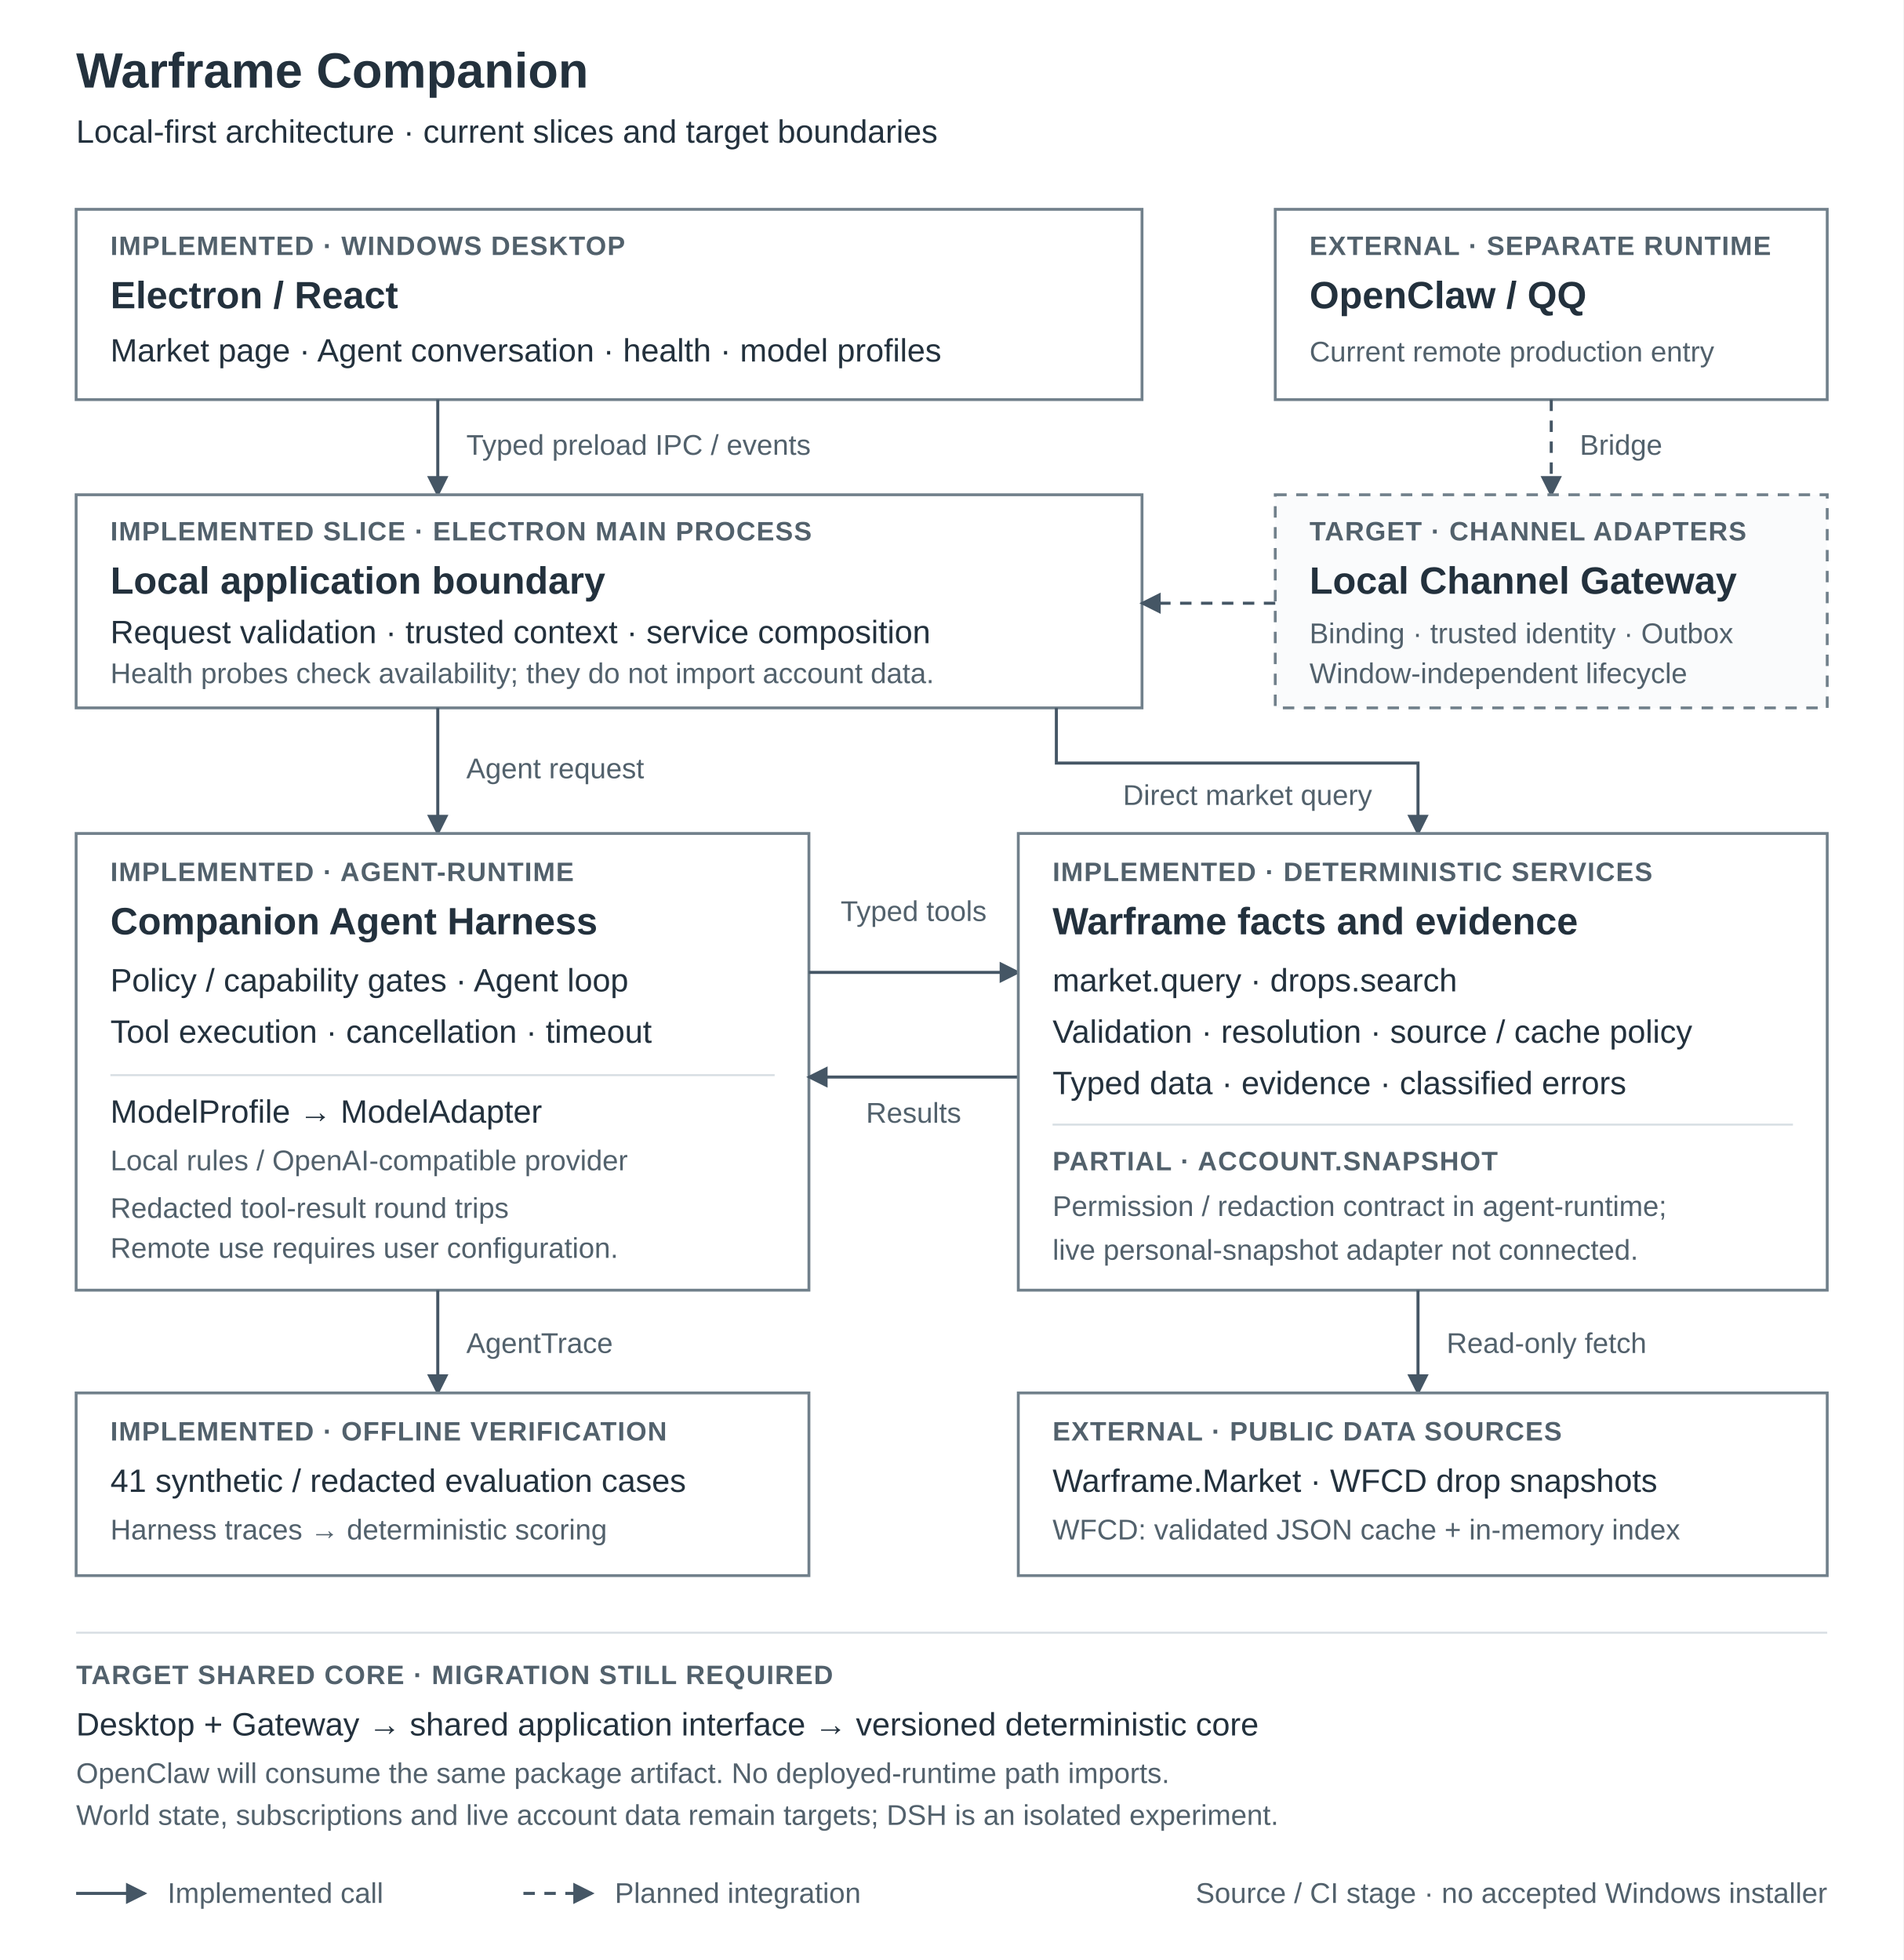
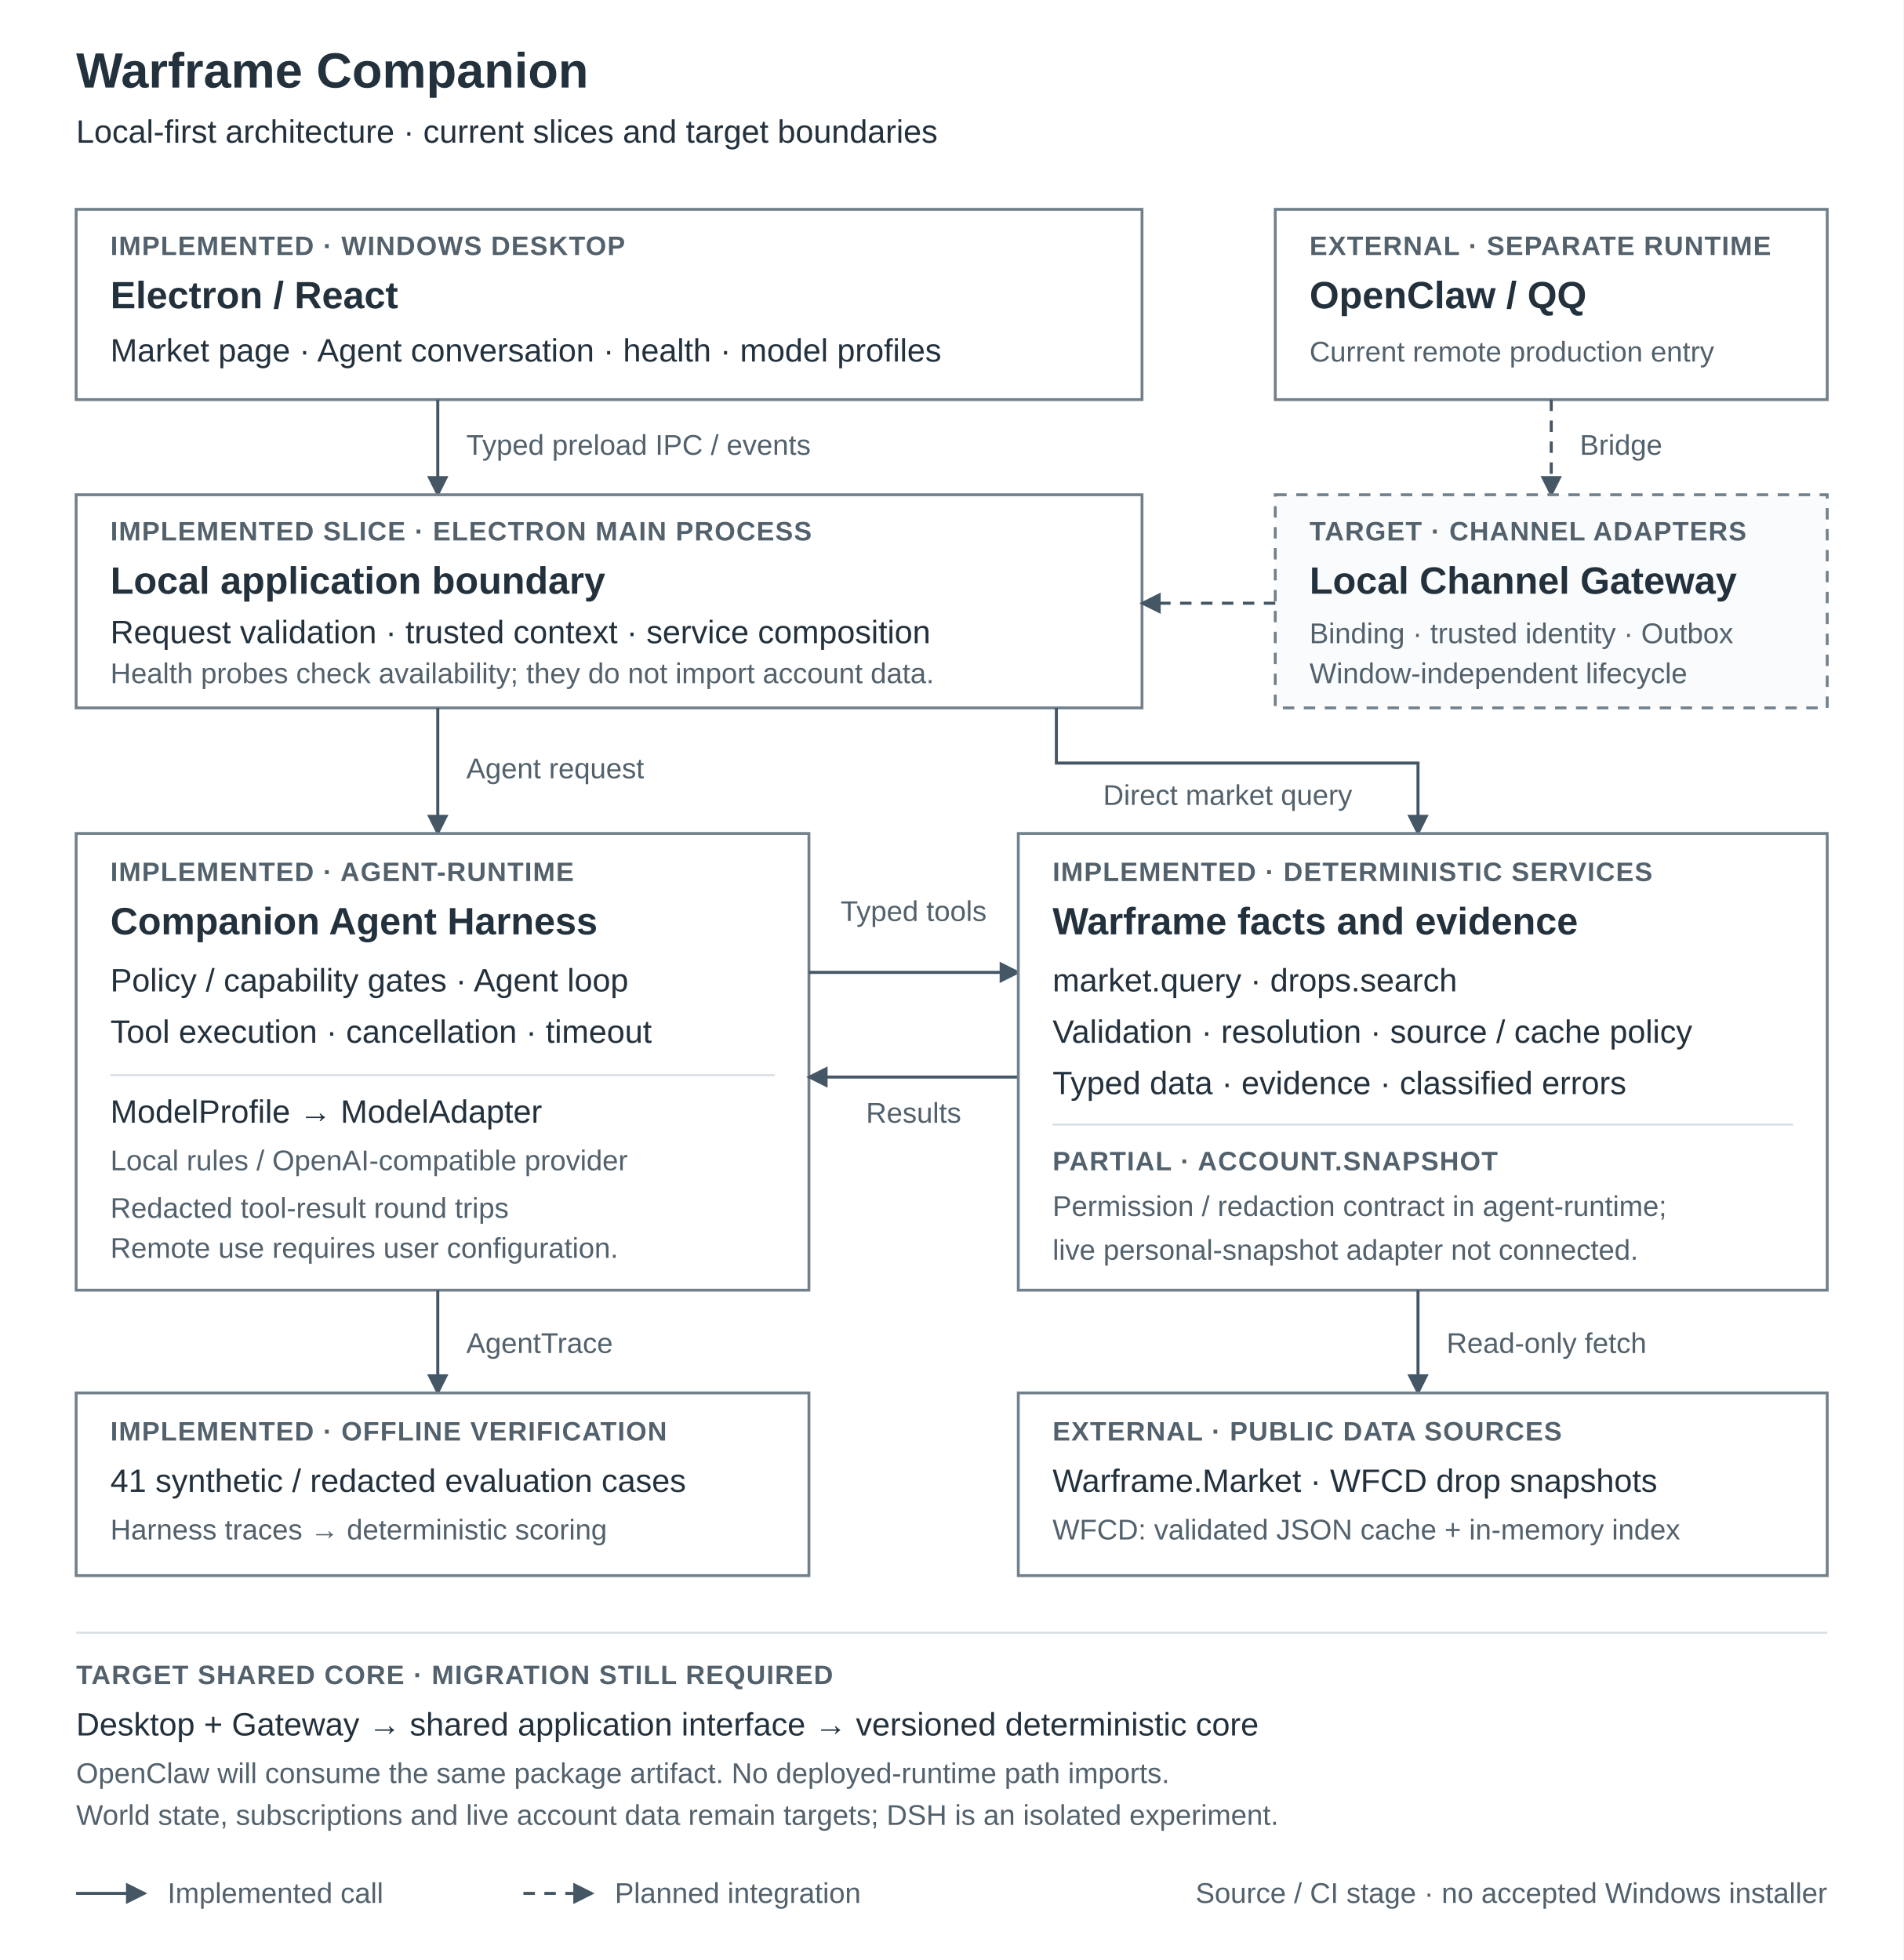
<svg xmlns="http://www.w3.org/2000/svg" width="1000" height="1030" viewBox="0 0 1000 1030" role="img" aria-labelledby="title desc">
  <defs>
    <marker id="arrow" viewBox="0 0 8 8" refX="7" refY="4" markerWidth="7" markerHeight="7" orient="auto-start-reverse">
      <path d="M0 0 8 4 0 8Z" fill="#455665" />
    </marker>
    <style>
      text { font-family: "Segoe UI", Arial, sans-serif; fill: #23313d; font-size: 17px; }
      .heading { font-size: 26px; font-weight: 600; }
      .name { font-size: 20px; font-weight: 600; }
      .small { font-size: 15px; fill: #52616c; }
      .label { font-size: 14px; fill: #52616c; font-weight: 600; letter-spacing: .5px; }
      .box { fill: #fff; stroke: #71808b; stroke-width: 1.5; }
      .planned { fill: #fafbfc; stroke: #71808b; stroke-width: 1.5; stroke-dasharray: 6 5; }
      .line { fill: none; stroke: #455665; stroke-width: 1.6; marker-end: url(#arrow); }
      .future { stroke-dasharray: 6 5; }
      .rule { stroke: #d6dde2; stroke-width: 1; }
    </style>
  </defs>
  <rect width="1000" height="1030" fill="#fff" />
  <text class="heading" x="40" y="46">Warframe Companion</text>
  <text x="40" y="75">Local-first architecture · current slices and target boundaries</text>
  <rect class="box" x="40" y="110" width="560" height="100" />
  <text class="label" x="58" y="134">IMPLEMENTED · WINDOWS DESKTOP</text>
  <text class="name" x="58" y="162">Electron / React</text>
  <text x="58" y="190">Market page · Agent conversation · health · model profiles</text>
  <rect class="box" x="670" y="110" width="290" height="100" />
  <text class="label" x="688" y="134">EXTERNAL · SEPARATE RUNTIME</text>
  <text class="name" x="688" y="162">OpenClaw / QQ</text>
  <text class="small" x="688" y="190">Current remote production entry</text>
  <path class="line" d="M230 210 V260" />
  <text class="small" x="245" y="239">Typed preload IPC / events</text>
  <path class="line future" d="M815 210 V260" />
  <text class="small" x="830" y="239">Bridge</text>
  <rect class="box" x="40" y="260" width="560" height="112" />
  <text class="label" x="58" y="284">IMPLEMENTED SLICE · ELECTRON MAIN PROCESS</text>
  <text class="name" x="58" y="312">Local application boundary</text>
  <text x="58" y="338">Request validation · trusted context · service composition</text>
  <text class="small" x="58" y="359">Health probes check availability; they do not import account data.</text>
  <rect class="planned" x="670" y="260" width="290" height="112" />
  <text class="label" x="688" y="284">TARGET · CHANNEL ADAPTERS</text>
  <text class="name" x="688" y="312">Local Channel Gateway</text>
  <text class="small" x="688" y="338">Binding · trusted identity · Outbox</text>
  <text class="small" x="688" y="359">Window-independent lifecycle</text>
  <path class="line future" d="M670 317 H600" />
  <path class="line" d="M230 372 V438" />
  <text class="small" x="245" y="409">Agent request</text>
  <path class="line" d="M555 372 V401 H745 V438" />
-   <text class="small" x="590" y="423">Direct market query</text>
+   <text class="small" x="645" y="423" text-anchor="middle">Direct market query</text>
  <rect class="box" x="40" y="438" width="385" height="240" />
  <text class="label" x="58" y="463">IMPLEMENTED · AGENT-RUNTIME</text>
  <text class="name" x="58" y="491">Companion Agent Harness</text>
  <text x="58" y="521">Policy / capability gates · Agent loop</text>
  <text x="58" y="548">Tool execution · cancellation · timeout</text>
  <path class="rule" d="M58 565 H407" />
  <text x="58" y="590">ModelProfile → ModelAdapter</text>
  <text class="small" x="58" y="615">Local rules / OpenAI-compatible provider</text>
  <text class="small" x="58" y="640">Redacted tool-result round trips</text>
  <text class="small" x="58" y="661">Remote use requires user configuration.</text>
  <path class="line" d="M425 511 H535" />
  <text class="small" x="480" y="484" text-anchor="middle">Typed tools</text>
  <path class="line" d="M535 566 H425" />
  <text class="small" x="480" y="590" text-anchor="middle">Results</text>
  <rect class="box" x="535" y="438" width="425" height="240" />
  <text class="label" x="553" y="463">IMPLEMENTED · DETERMINISTIC SERVICES</text>
  <text class="name" x="553" y="491">Warframe facts and evidence</text>
  <text x="553" y="521">market.query · drops.search</text>
  <text x="553" y="548">Validation · resolution · source / cache policy</text>
  <text x="553" y="575">Typed data · evidence · classified errors</text>
  <path class="rule" d="M553 591 H942" />
  <text class="label" x="553" y="615">PARTIAL · ACCOUNT.SNAPSHOT</text>
  <text class="small" x="553" y="639">Permission / redaction contract in agent-runtime;</text>
  <text class="small" x="553" y="662">live personal-snapshot adapter not connected.</text>
  <path class="line" d="M230 678 V732" />
  <text class="small" x="245" y="711">AgentTrace</text>
  <path class="line" d="M745 678 V732" />
  <text class="small" x="760" y="711">Read-only fetch</text>
  <rect class="box" x="40" y="732" width="385" height="96" />
  <text class="label" x="58" y="757">IMPLEMENTED · OFFLINE VERIFICATION</text>
  <text x="58" y="784">41 synthetic / redacted evaluation cases</text>
  <text class="small" x="58" y="809">Harness traces → deterministic scoring</text>
  <rect class="box" x="535" y="732" width="425" height="96" />
  <text class="label" x="553" y="757">EXTERNAL · PUBLIC DATA SOURCES</text>
  <text x="553" y="784">Warframe.Market · WFCD drop snapshots</text>
  <text class="small" x="553" y="809">WFCD: validated JSON cache + in-memory index</text>
  <path class="rule" d="M40 858 H960" />
  <text class="label" x="40" y="885">TARGET SHARED CORE · MIGRATION STILL REQUIRED</text>
  <text x="40" y="912">Desktop + Gateway → shared application interface → versioned deterministic core</text>
  <text class="small" x="40" y="937">OpenClaw will consume the same package artifact. No deployed-runtime path imports.</text>
  <text class="small" x="40" y="959">World state, subscriptions and live account data remain targets; DSH is an isolated experiment.</text>
  <path class="line" d="M40 995 H76" />
  <text class="small" x="88" y="1000">Implemented call</text>
  <path class="line future" d="M275 995 H311" />
  <text class="small" x="323" y="1000">Planned integration</text>
  <text class="small" x="960" y="1000" text-anchor="end">Source / CI stage · no accepted Windows installer</text>
</svg>
